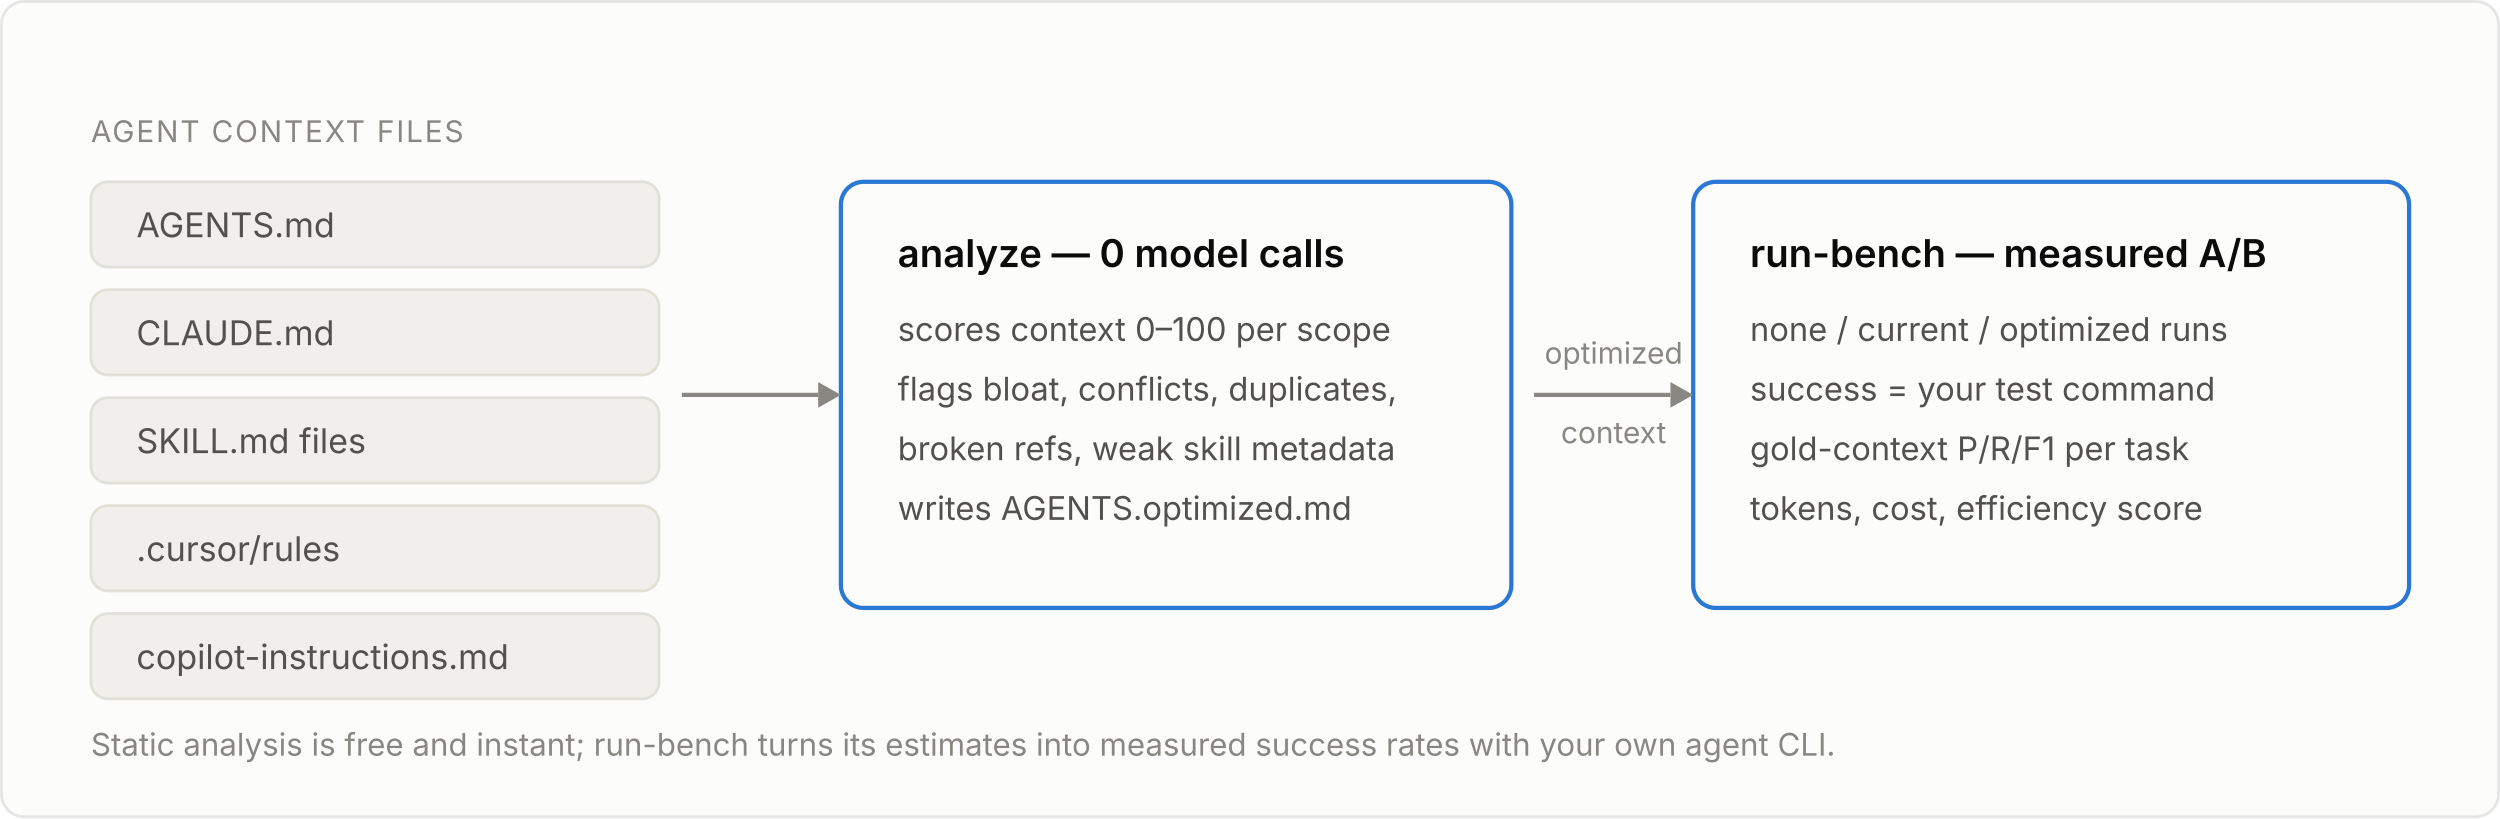
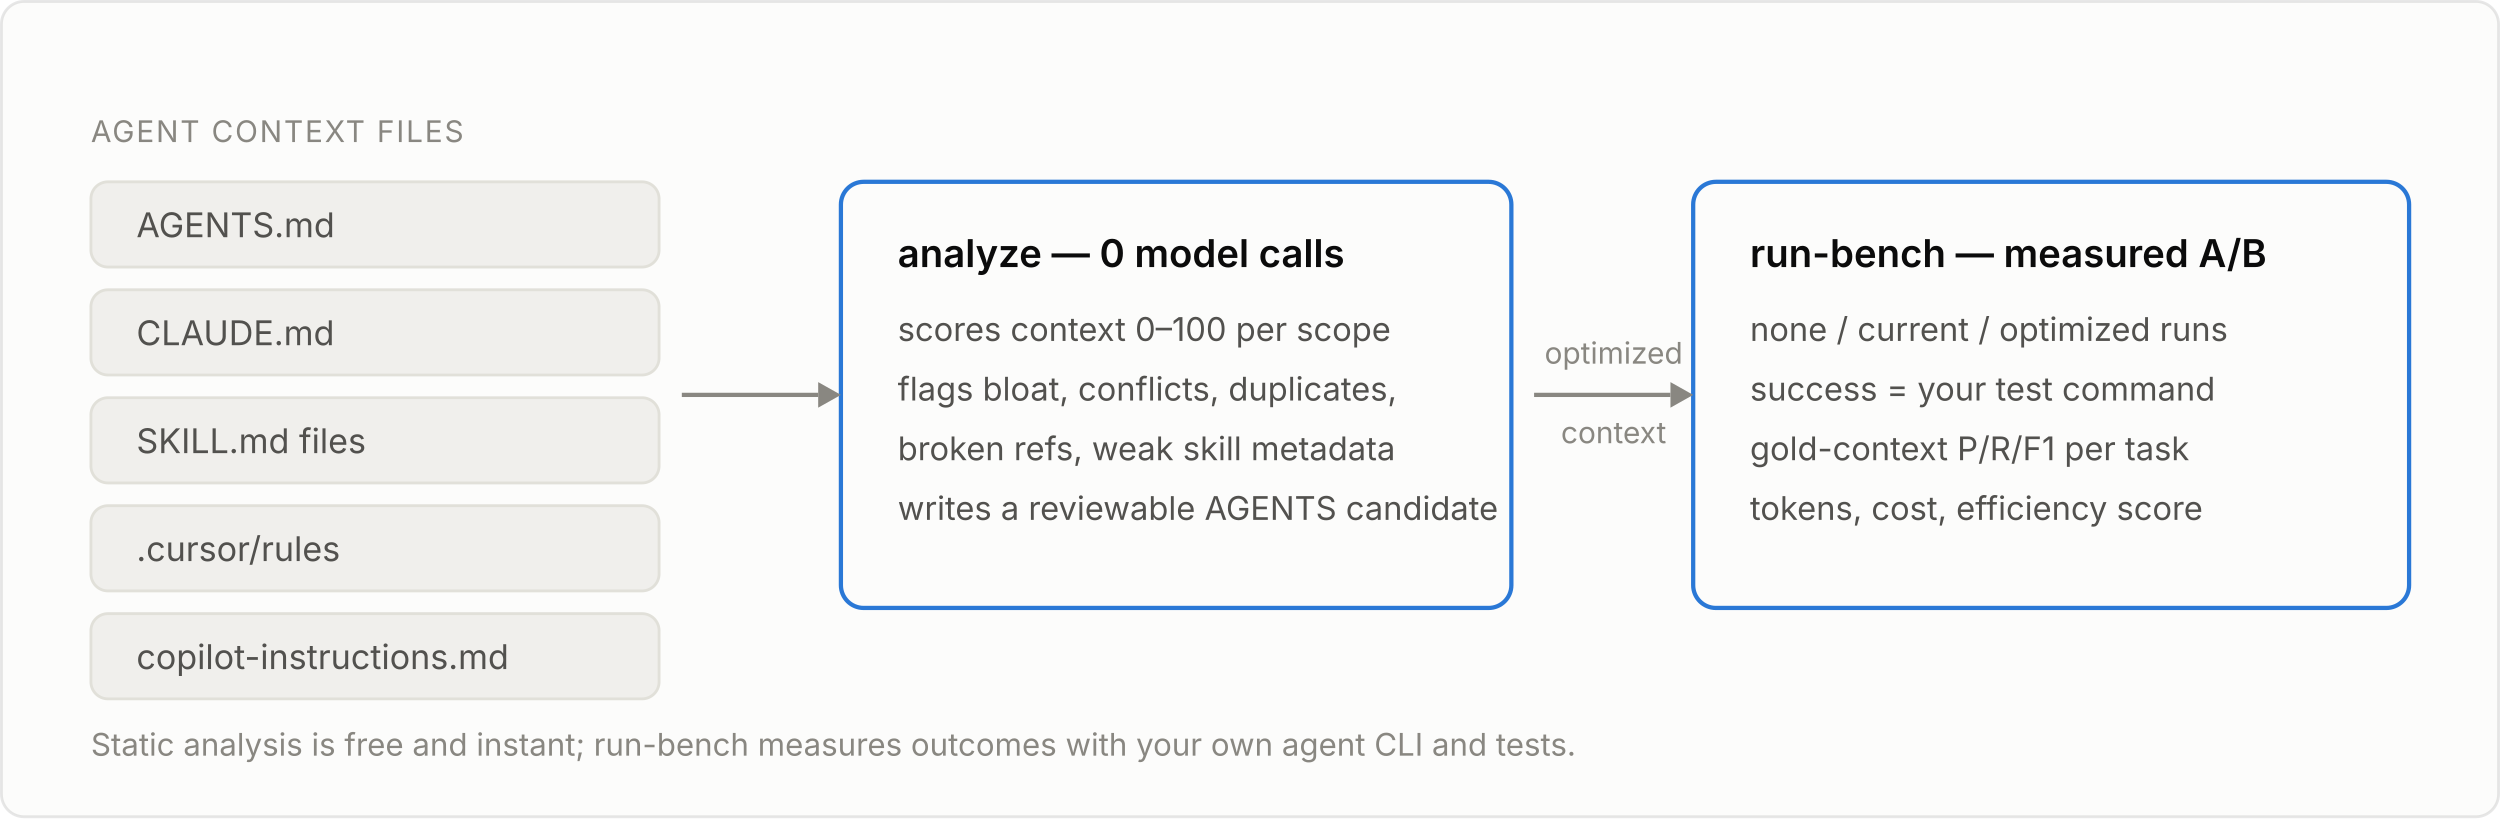
<svg xmlns="http://www.w3.org/2000/svg" viewBox="0 0 880 288" width="880" height="288" font-family="-apple-system, 'Segoe UI', system-ui, sans-serif">
  <rect x="0.5" y="0.5" width="879" height="287" rx="8" fill="#fcfcfb" stroke="rgba(11,11,11,0.10)" />
  <text x="32" y="50" font-size="10.5" fill="#898781" letter-spacing="0.06em">AGENT CONTEXT FILES</text>
  <rect x="32" y="64" width="200" height="30" rx="6" fill="#f0efec" stroke="#e1e0d9" />
  <text x="48" y="83.5" font-size="12" fill="#52514e">AGENTS.md</text>
  <rect x="32" y="102" width="200" height="30" rx="6" fill="#f0efec" stroke="#e1e0d9" />
  <text x="48" y="121.5" font-size="12" fill="#52514e">CLAUDE.md</text>
  <rect x="32" y="140" width="200" height="30" rx="6" fill="#f0efec" stroke="#e1e0d9" />
  <text x="48" y="159.5" font-size="12" fill="#52514e">SKILL.md files</text>
  <rect x="32" y="178" width="200" height="30" rx="6" fill="#f0efec" stroke="#e1e0d9" />
  <text x="48" y="197.5" font-size="12" fill="#52514e">.cursor/rules</text>
  <rect x="32" y="216" width="200" height="30" rx="6" fill="#f0efec" stroke="#e1e0d9" />
  <text x="48" y="235.5" font-size="12" fill="#52514e">copilot-instructions.md</text>
  <rect x="296" y="64" width="236" height="150" rx="8" fill="none" stroke="#2a78d6" stroke-width="1.5" />
  <text x="316" y="94" font-size="13.5" fill="#0b0b0b" font-weight="600">analyze — 0 model calls</text>
  <text x="316" y="120" font-size="11.5" fill="#52514e">scores context 0–100 per scope</text>
  <text x="316" y="141" font-size="11.5" fill="#52514e">flags bloat, conflicts, duplicates,</text>
  <text x="316" y="162" font-size="11.5" fill="#52514e">broken refs, weak skill metadata</text>
-   <text x="316" y="183" font-size="11.5" fill="#52514e">writes AGENTS.optimized.md</text>
+   <text x="316" y="183" font-size="11.5" fill="#52514e">writes a reviewable AGENTS candidate</text>
  <rect x="596" y="64" width="252" height="150" rx="8" fill="none" stroke="#2a78d6" stroke-width="1.5" />
  <text x="616" y="94" font-size="13.5" fill="#0b0b0b" font-weight="600">run-bench — measured A/B</text>
  <text x="616" y="120" font-size="11.5" fill="#52514e">none / current / optimized runs</text>
  <text x="616" y="141" font-size="11.5" fill="#52514e">success = your test command</text>
  <text x="616" y="162" font-size="11.5" fill="#52514e">gold-context P/R/F1 per task</text>
  <text x="616" y="183" font-size="11.5" fill="#52514e">tokens, cost, efficiency score</text>
  <line x1="240" y1="139" x2="288" y2="139" stroke="#898781" stroke-width="1.5" />
  <path d="M288 134.5 L296 139 L288 143.5 z" fill="#898781" />
  <line x1="540" y1="139" x2="588" y2="139" stroke="#898781" stroke-width="1.5" />
  <path d="M588 134.5 L596 139 L588 143.5 z" fill="#898781" />
  <text x="568" y="128" font-size="10.5" fill="#898781" text-anchor="middle">optimized</text>
  <text x="568" y="156" font-size="10.5" fill="#898781" text-anchor="middle">context</text>
-   <text x="32" y="266" font-size="11" fill="#898781">Static analysis is free and instant; run-bench turns its estimates into measured success rates with your own agent CLI.</text>
+   <text x="32" y="266" font-size="11" fill="#898781">Static analysis is free and instant; run-bench measures outcomes with your own agent CLI and tests.</text>
</svg>
